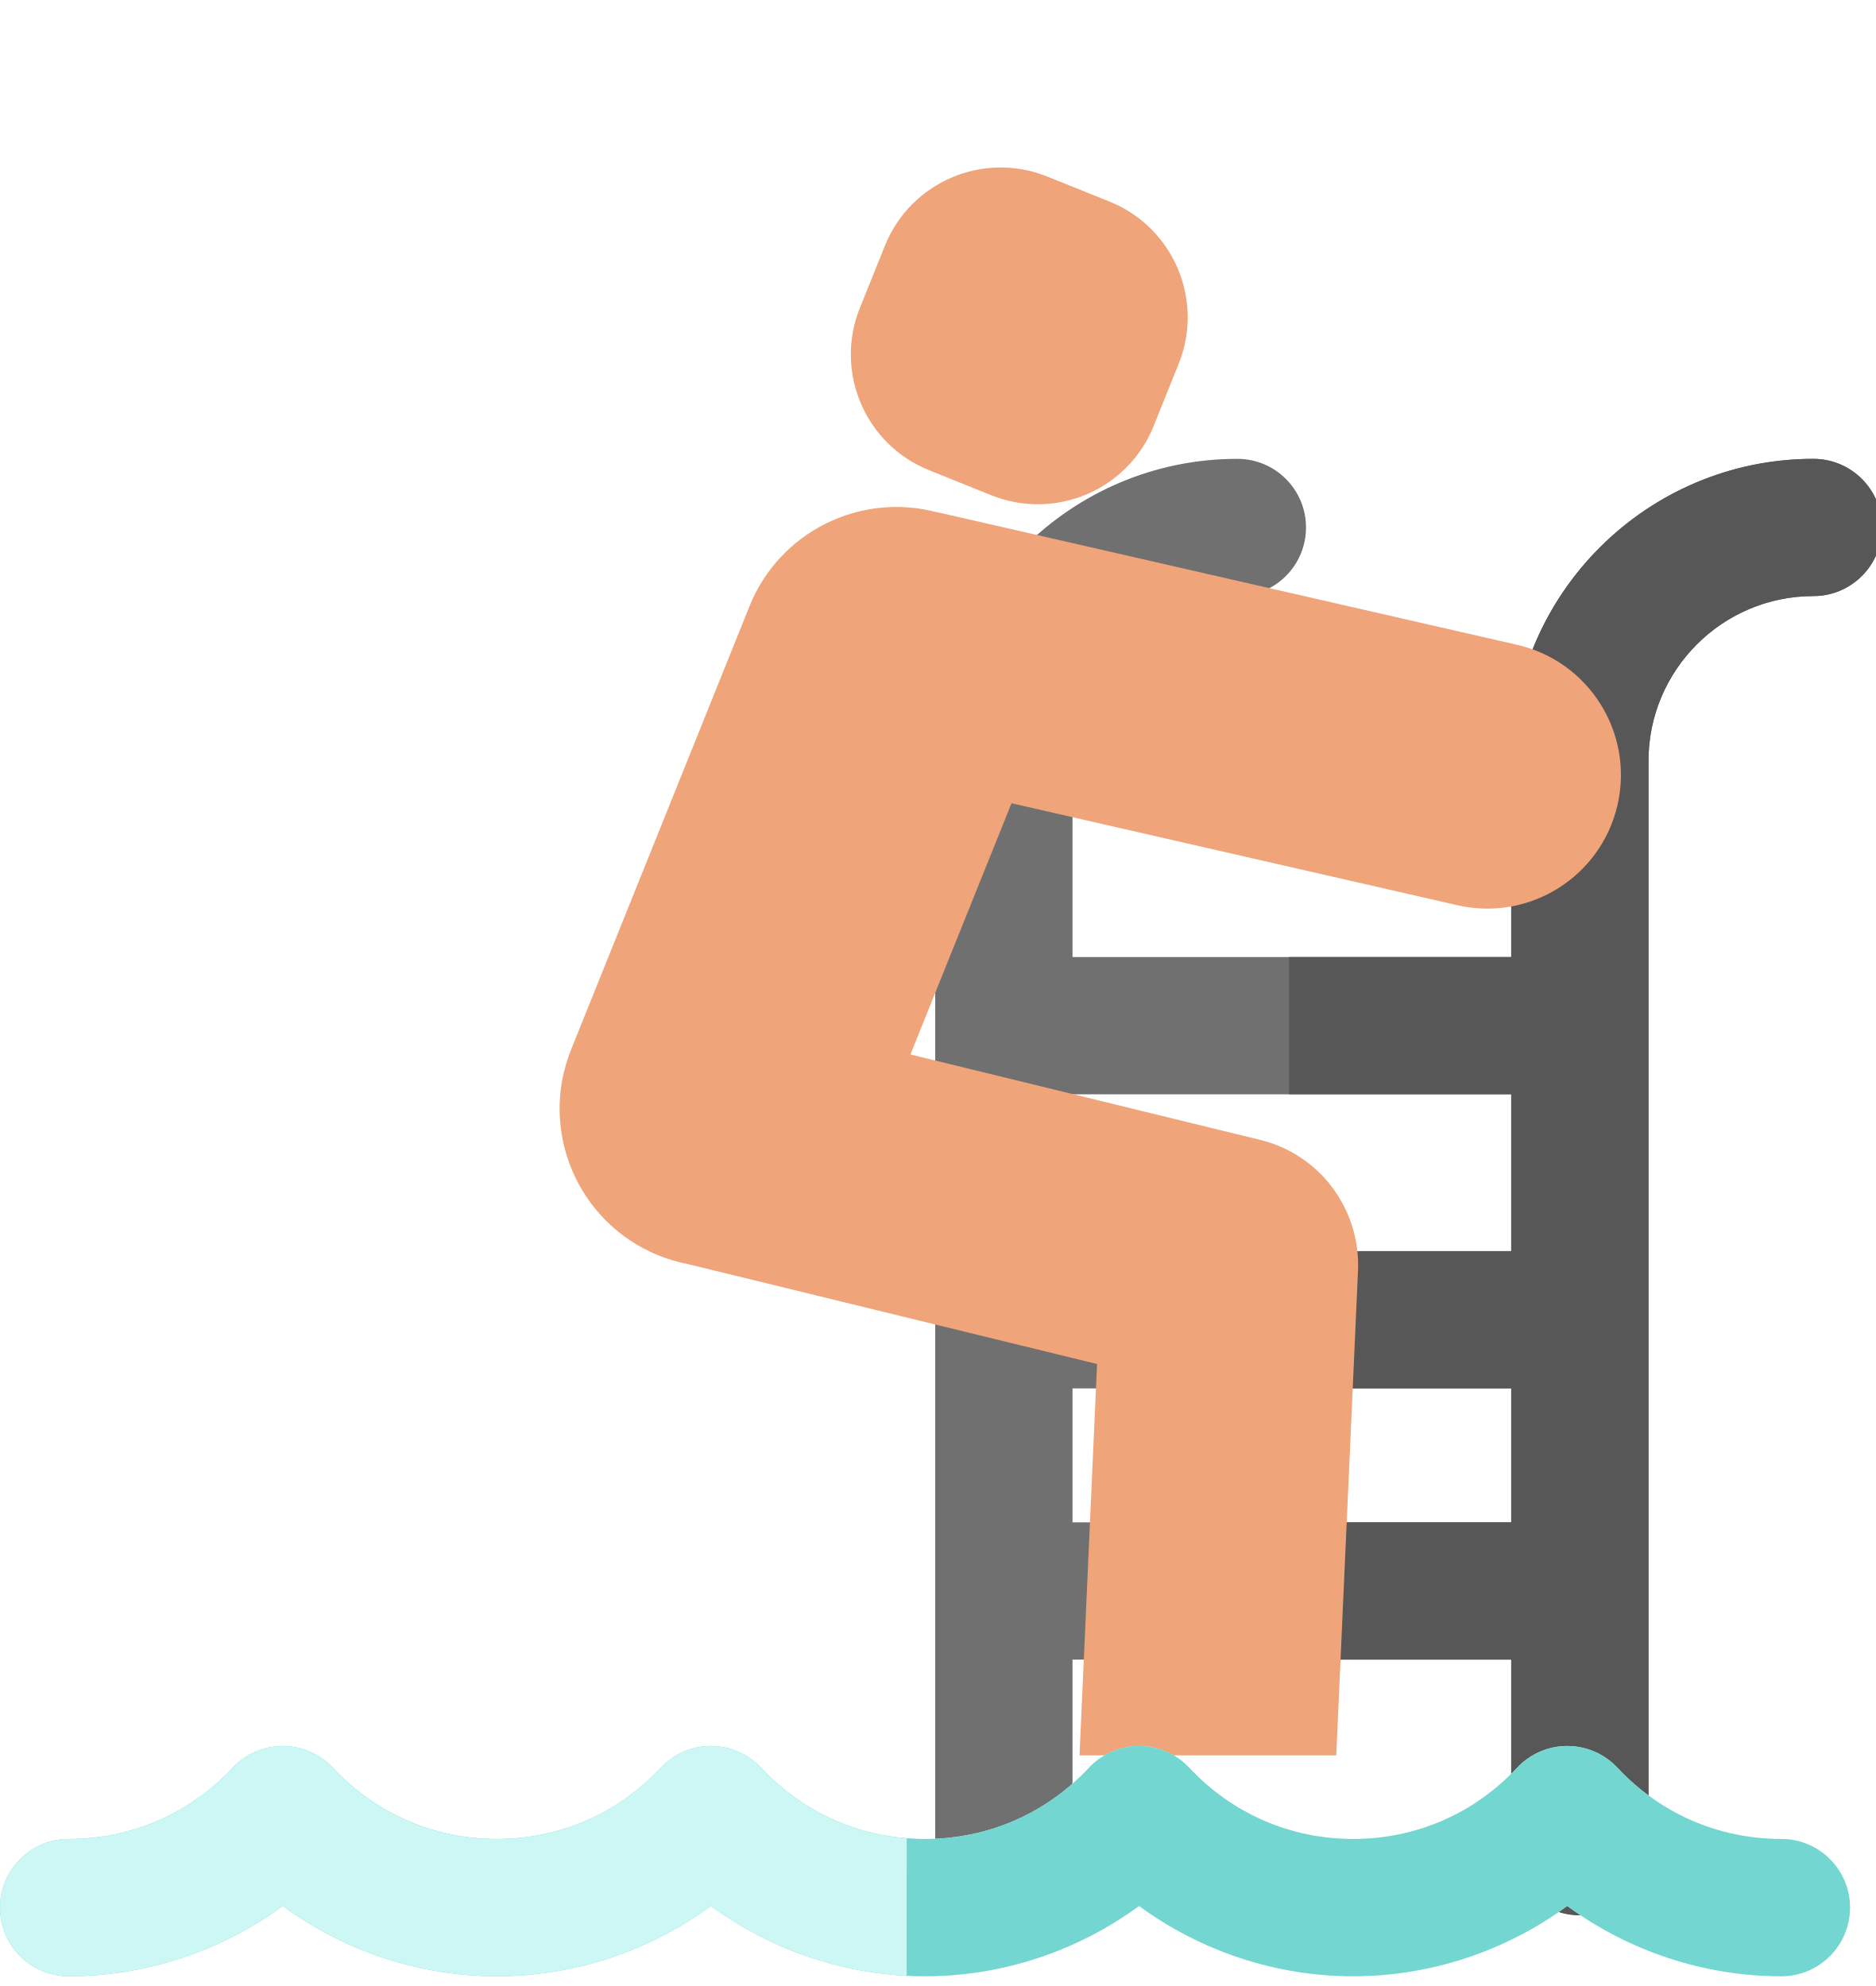
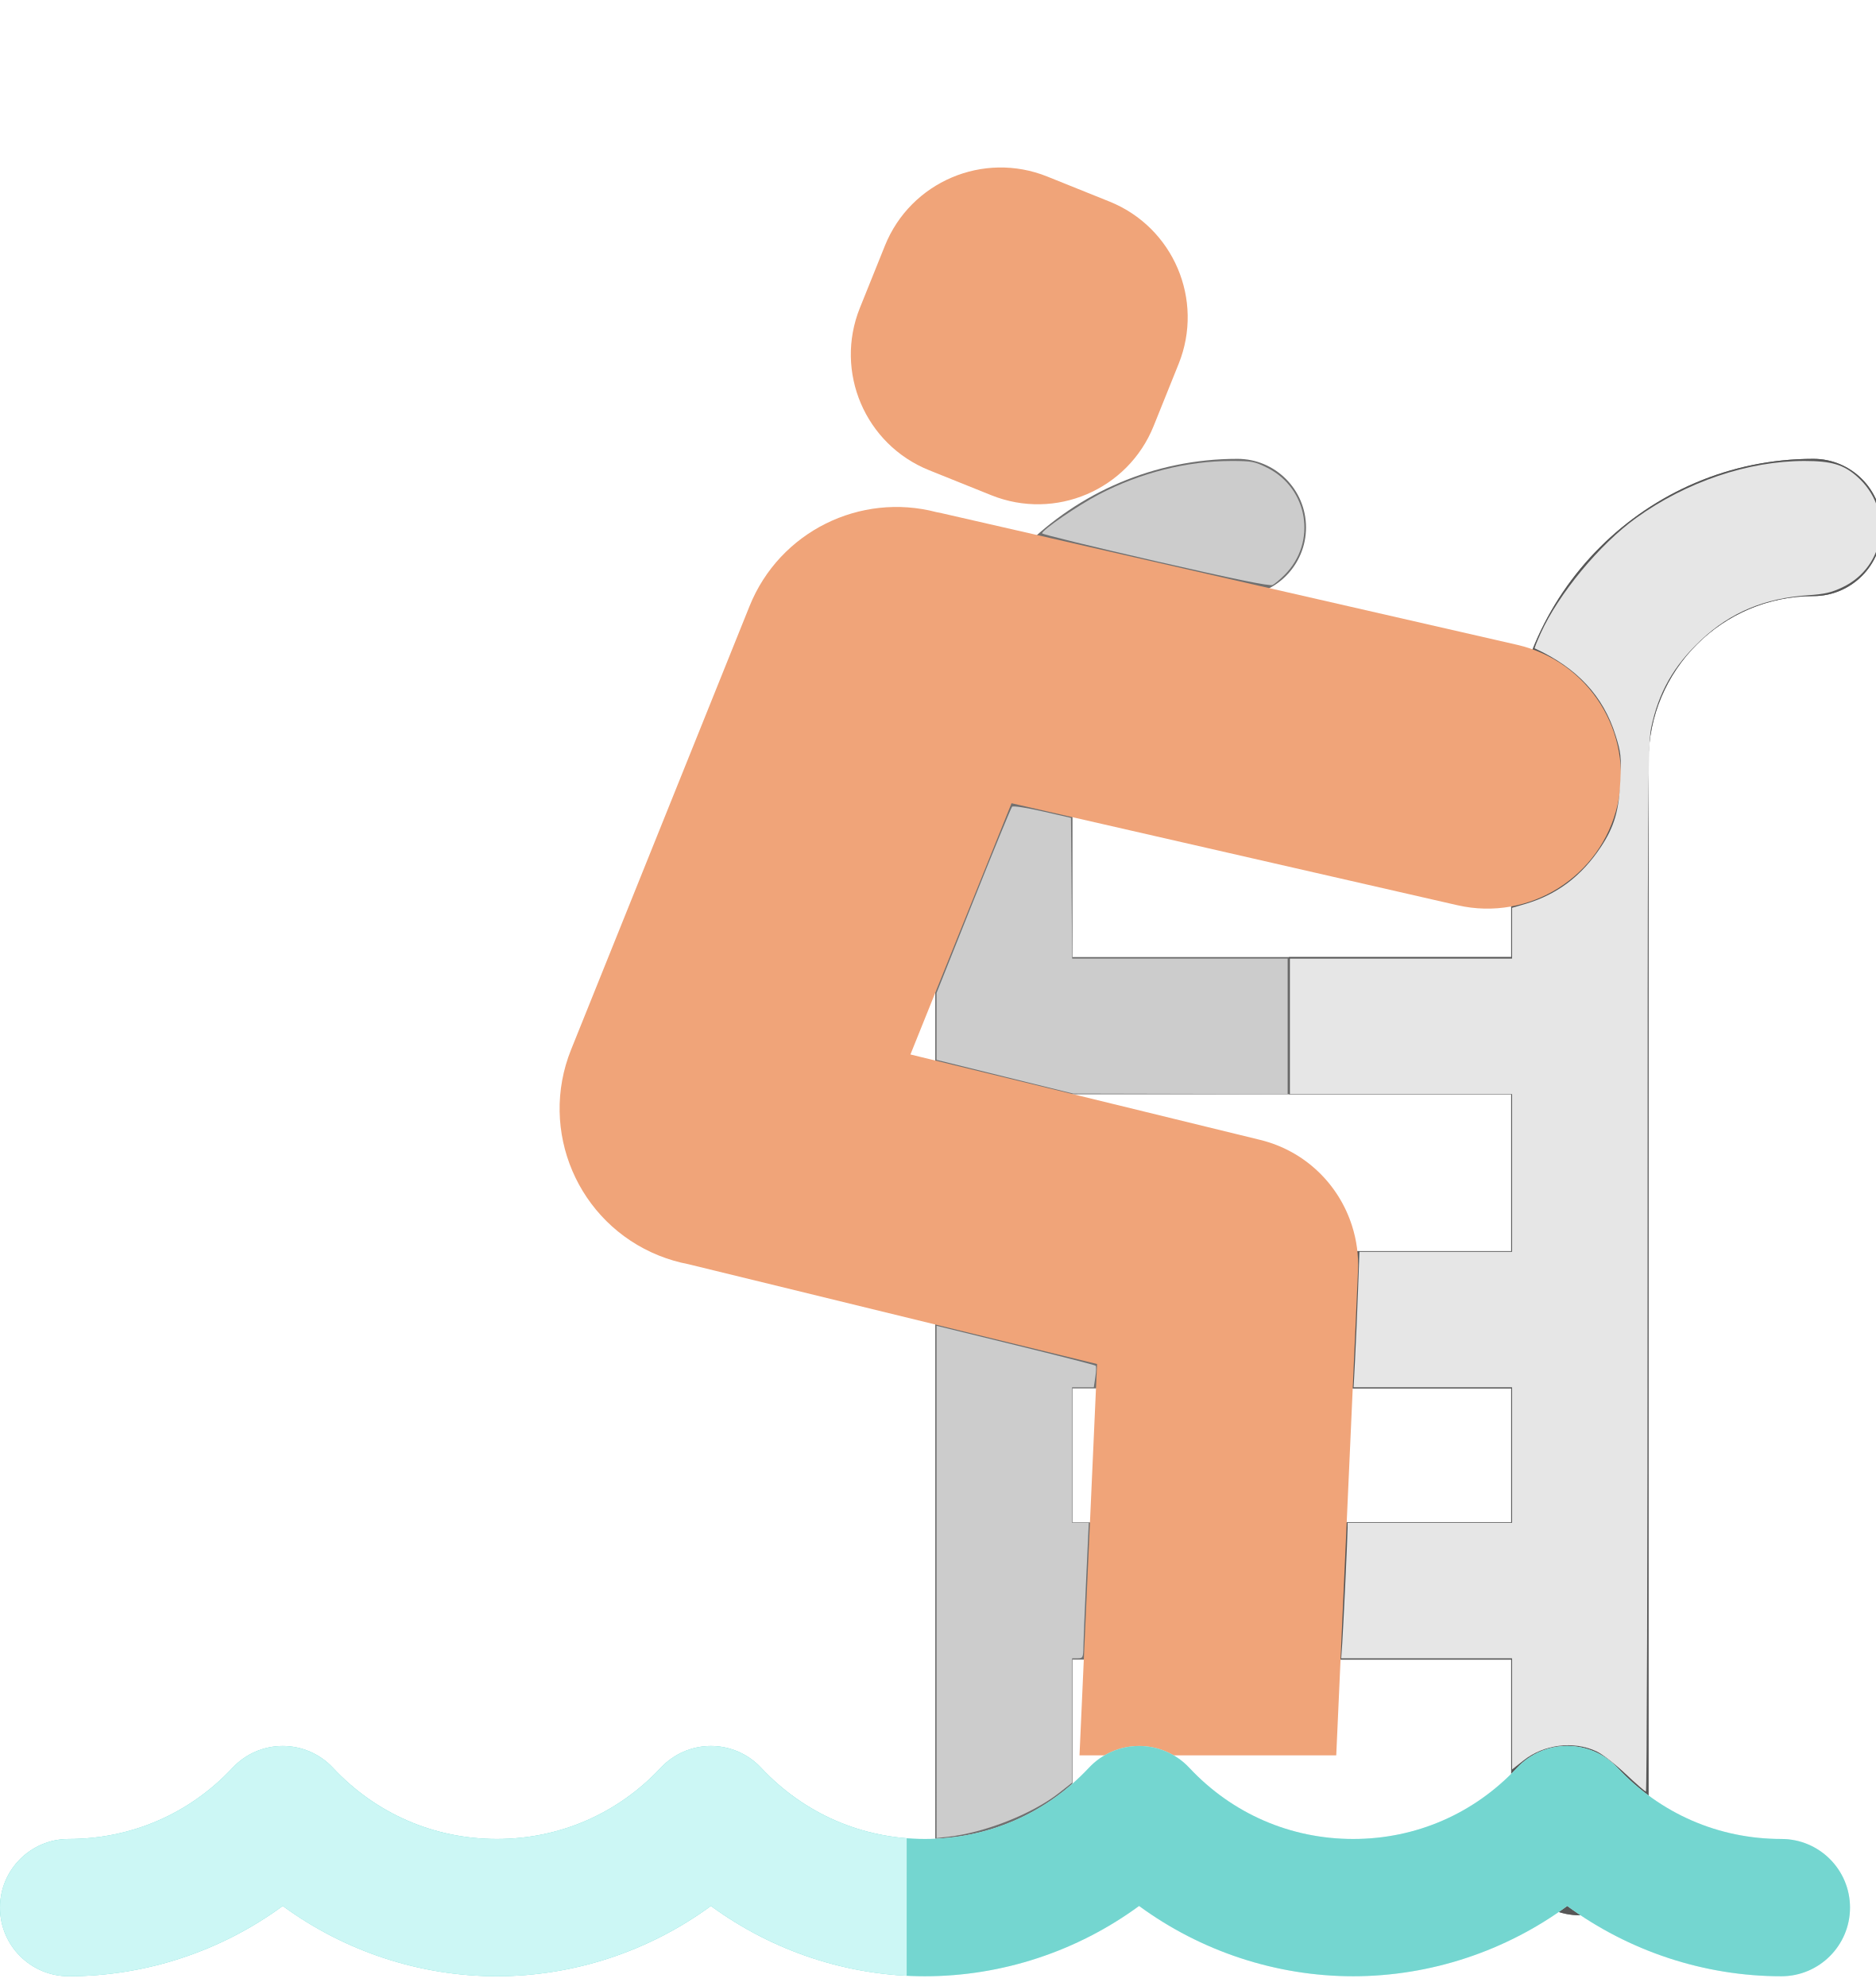
<svg xmlns="http://www.w3.org/2000/svg" height="844.392" width="797.166" version="1.1" id="Capa_1" viewBox="0 0 510.19 540.414" xml:space="preserve">
  <defs id="defs19" />
  <path style="fill:#f0a479" d="m 252.75,127.945 c -17.39,-6.996 -25.816,-26.765 -18.821,-44.154 l 6.814,-16.937 c 6.997,-17.39 26.764,-25.816 44.154,-18.821 l 16.937,6.814 c 17.391,6.997 25.818,26.764 18.822,44.154 l -6.814,16.938 c -6.996,17.389 -26.765,25.815 -44.155,18.82 z" id="path2" />
  <path style="fill:#707070" d="m 493.327,124.856 c -45.324,0 -82.199,36.875 -82.199,82.2 v 53.362 h -119.35 v -53.362 c 0,-24.73 20.119,-44.85 44.849,-44.85 10.314,0 18.675,-8.361 18.675,-18.675 0,-10.314 -8.361,-18.675 -18.675,-18.675 -45.324,0 -82.199,36.875 -82.199,82.2 v 297.574 c 0,10.314 8.361,18.675 18.675,18.675 10.314,0 18.675,-8.361 18.675,-18.675 v -53.029 h 119.35 v 50.896 c 0,10.314 8.361,18.675 18.675,18.675 10.314,0 18.675,-8.361 18.675,-18.675 v -295.442 c 0,-24.73 20.119,-44.85 44.849,-44.85 10.314,0 18.675,-8.361 18.675,-18.675 0.001,-10.313 -8.361,-18.674 -18.675,-18.674 z m -82.2,172.912 v 42.684 h -119.35 v -42.684 z m -119.35,116.482 v -36.448 h 119.35 v 36.448 z" id="path4" />
  <path style="fill:#575757" d="m 493.327,124.856 c -45.324,0 -82.199,36.875 -82.199,82.199 v 53.362 h -60.465 v 37.35 h 60.465 v 42.684 h -60.465 v 37.35 h 60.465 v 36.448 h -60.465 v 37.35 h 60.465 v 50.896 c 0,10.314 8.361,18.675 18.675,18.675 10.314,0 18.675,-8.361 18.675,-18.675 v -295.44 c 0,-24.73 20.119,-44.849 44.849,-44.849 10.314,0 18.675,-8.361 18.675,-18.675 0,-10.314 -8.361,-18.675 -18.675,-18.675 z" id="path6" />
  <path style="fill:#f0a479" d="m 363.528,477.657 5.918,-131.87 c 0.19,-4.248 -0.39,-8.354 -1.611,-12.18 -3.548,-11.25 -12.714,-20.427 -25.008,-23.432 l -95.142,-23.243 27.501,-68.36 121.328,27.755 c 19.57,4.477 39.065,-7.759 43.542,-27.329 4.477,-19.57 -7.759,-39.063 -27.33,-43.54 l -156.548,-35.813 c -0.468,-0.107 -0.936,-0.197 -1.403,-0.284 -20.685,-5.443 -42.671,5.222 -50.863,25.581 l -48.548,120.676 c -8.877,22.069 1.816,47.155 23.883,56.031 2.642,1.062 5.329,1.838 8.025,2.353 l 111.187,27.165 -4.778,106.49" id="path8" />
  <path style="fill:#ccf7f5" d="m 484.612,537.76 c -21.011,0 -41.466,-6.828 -58.243,-19.125 -16.775,12.298 -37.231,19.125 -58.241,19.125 -21.012,0 -41.465,-6.826 -58.241,-19.125 -16.776,12.298 -37.231,19.125 -58.241,19.125 -21.01,0 -41.466,-6.828 -58.243,-19.125 -16.776,12.298 -37.231,19.125 -58.241,19.125 -21.009,0 -41.466,-6.828 -58.241,-19.125 -16.776,12.298 -37.232,19.125 -58.241,19.125 -10.314,0 -18.675,-8.361 -18.675,-18.675 0,-10.314 8.361,-18.675 18.675,-18.675 17.074,0 32.913,-6.884 44.601,-19.383 3.531,-3.777 8.47,-5.92 13.642,-5.92 5.171,0 10.109,2.144 13.642,5.92 11.688,12.5 27.527,19.383 44.601,19.383 17.074,0 32.914,-6.884 44.6,-19.383 3.531,-3.777 8.471,-5.921 13.642,-5.921 5.171,0 10.109,2.144 13.642,5.92 11.688,12.5 27.527,19.383 44.601,19.383 17.074,0 32.913,-6.884 44.6,-19.383 3.532,-3.777 8.471,-5.921 13.642,-5.921 5.171,0 10.111,2.144 13.642,5.92 11.688,12.5 27.527,19.384 44.601,19.384 17.074,0 32.914,-6.884 44.6,-19.384 3.531,-3.777 8.47,-5.921 13.642,-5.921 5.17,0 10.111,2.144 13.642,5.92 11.688,12.5 27.528,19.384 44.602,19.384 10.314,0 18.675,8.361 18.675,18.675 -0.01,10.315 -8.371,18.677 -18.685,18.677 z" id="path10" />
  <path style="fill:#74d6d0" d="m 484.612,537.76 c -21.011,0 -41.466,-6.828 -58.243,-19.125 -16.775,12.298 -37.231,19.125 -58.241,19.125 -21.012,0 -41.465,-6.826 -58.241,-19.125 -16.776,12.298 -37.231,19.125 -58.241,19.125 -21.01,0 -41.466,-6.828 -58.243,-19.125 -16.776,12.298 -37.231,19.125 -58.241,19.125 -21.009,0 -41.466,-6.828 -58.241,-19.125 -16.776,12.298 -37.232,19.125 -58.241,19.125 -10.314,0 -18.675,-8.361 -18.675,-18.675 0,-10.314 8.361,-18.675 18.675,-18.675 17.074,0 32.913,-6.884 44.601,-19.383 3.531,-3.777 8.47,-5.92 13.642,-5.92 5.171,0 10.109,2.144 13.642,5.92 11.688,12.5 27.527,19.383 44.601,19.383 17.074,0 32.914,-6.884 44.6,-19.383 3.531,-3.777 8.471,-5.921 13.642,-5.921 5.171,0 10.109,2.144 13.642,5.92 11.688,12.5 27.527,19.383 44.601,19.383 17.074,0 32.913,-6.884 44.6,-19.383 3.532,-3.777 8.471,-5.921 13.642,-5.921 5.171,0 10.111,2.144 13.642,5.92 11.688,12.5 27.527,19.384 44.601,19.384 17.074,0 32.914,-6.884 44.6,-19.384 3.531,-3.777 8.47,-5.921 13.642,-5.921 5.17,0 10.111,2.144 13.642,5.92 11.688,12.5 27.528,19.384 44.602,19.384 10.314,0 18.675,8.361 18.675,18.675 -0.01,10.315 -8.371,18.677 -18.685,18.677 z" id="path12" />
  <path style="fill:#ccf7f5" d="m 246.666,500.213 c -15.158,-1.205 -29.08,-7.912 -39.622,-19.187 -3.531,-3.777 -8.471,-5.92 -13.642,-5.92 -5.171,0 -10.111,2.144 -13.642,5.921 -11.687,12.5 -27.526,19.384 -44.6,19.384 -17.074,0 -32.913,-6.884 -44.601,-19.384 -3.531,-3.777 -8.471,-5.92 -13.642,-5.92 -5.171,0 -10.109,2.144 -13.642,5.92 -11.688,12.5 -27.527,19.384 -44.601,19.384 -10.313,0 -18.674,8.361 -18.674,18.675 0,10.314 8.361,18.675 18.675,18.675 21.009,0 41.466,-6.828 58.241,-19.125 16.776,12.298 37.232,19.125 58.241,19.125 21.011,0 41.466,-6.828 58.241,-19.125 15.448,11.323 34.014,18.009 53.261,18.998 z" id="path14" />
+   <path style="fill:#cccccc;stroke-width:0.945" d="m 427.155,457.791 -29.044,-7.171 v -14.223 -14.223 l 15.662,-39.186 c 8.614,-21.552 16.012,-39.549 16.439,-39.993 0.427,-0.444 6.236,0.441 12.909,1.967 l 12.133,2.773 0.249,29.911 0.249,29.911 h 45.795 45.795 v 28.808 28.808 l -45.573,-0.105 -45.573,-0.105 z" id="path1043" transform="scale(0.6400037)" />
+   <path style="fill:#cccccc;stroke-width:0.945" d="M 398.111,672.593 V 563.693 l 33.562,8.228 c 18.459,4.525 33.792,8.458 34.073,8.74 0.281,0.281 0.219,2.463 -0.139,4.848 l -0.65,4.337 h -4.615 -4.615 v 28.808 28.808 l 3.542,-3.5e-4 3.542,-3.5e-4 -1.1,23.849 c -0.605,13.117 -1.136,26.081 -1.181,28.808 -0.075,4.638 -0.233,4.959 -2.442,4.959 h -2.361 v 26.432 26.432 l -5.431,4.284 c -11.313,8.924 -31.622,16.972 -47.225,18.714 l -4.959,0.554 z" id="path1045" transform="scale(0.6400037)" />
+   <path style="fill:#cccccc;stroke-width:0.945" d="m 491.145,238.545 c -26.494,-6.063 -48.17,-11.363 -48.17,-11.778 0,-1.449 15.183,-11.856 24.131,-16.54 17.589,-9.207 37.429,-14.229 56.237,-14.237 8.752,-0.003 10.004,0.233 15.335,2.897 17.474,8.732 21.198,31.729 7.375,45.552 -1.884,1.884 -4.17,3.808 -5.082,4.277 -1.154,0.593 -16.282,-2.495 -49.827,-10.171 z" id="path1047" transform="scale(0.6400037)" />
+   <path style="fill:#e6e6e6;stroke-width:0.945" d="m 690.982,754.194 c -4.376,-4.128 -9.901,-8.422 -12.279,-9.543 -9.769,-4.607 -22.4,-3.027 -31.16,3.898 l -4.804,3.797 V 728.711 705.077 H 606.43 570.122 l 0.432,-6.375 c 0.483,-7.123 2.291,-45.914 2.291,-49.158 v -2.081 h 34.947 34.947 v -28.808 -28.808 h -33.674 -33.674 l 0.604,-11.57 c 0.332,-6.364 0.888,-19.327 1.236,-28.808 l 0.632,-17.237 h 32.438 32.438 v -33.53 -33.53 h -47.225 -47.225 v -28.808 -28.808 h 47.225 47.225 v -10.795 -10.795 l 5.391,-1.567 c 13.623,-3.96 24.081,-11.816 32.389,-24.331 5.687,-8.566 7.702,-15.473 8.255,-28.295 0.436,-10.114 0.259,-11.788 -2.033,-19.137 -5.208,-16.703 -16.331,-28.667 -34.376,-36.974 -0.16,-0.074 0.993,-2.968 2.564,-6.432 7.576,-16.709 25.083,-37.855 40.573,-49.008 21.287,-15.327 47.548,-24.227 71.509,-24.234 11.415,-0.004 16.599,1.523 22.344,6.58 15.713,13.832 12.526,38.231 -6.158,47.136 -4.65,2.216 -7.666,2.915 -14.574,3.377 -18.6,1.245 -33.029,7.284 -45.552,19.065 -11.689,10.996 -18.093,22.283 -21.212,37.383 -1.349,6.529 -1.502,30.036 -1.502,229.745 0,122.36 -0.319,222.461 -0.708,222.448 -0.39,-0.013 -4.288,-3.401 -8.664,-7.529 z" id="path1049" transform="scale(0.6400037)" />
</svg>
